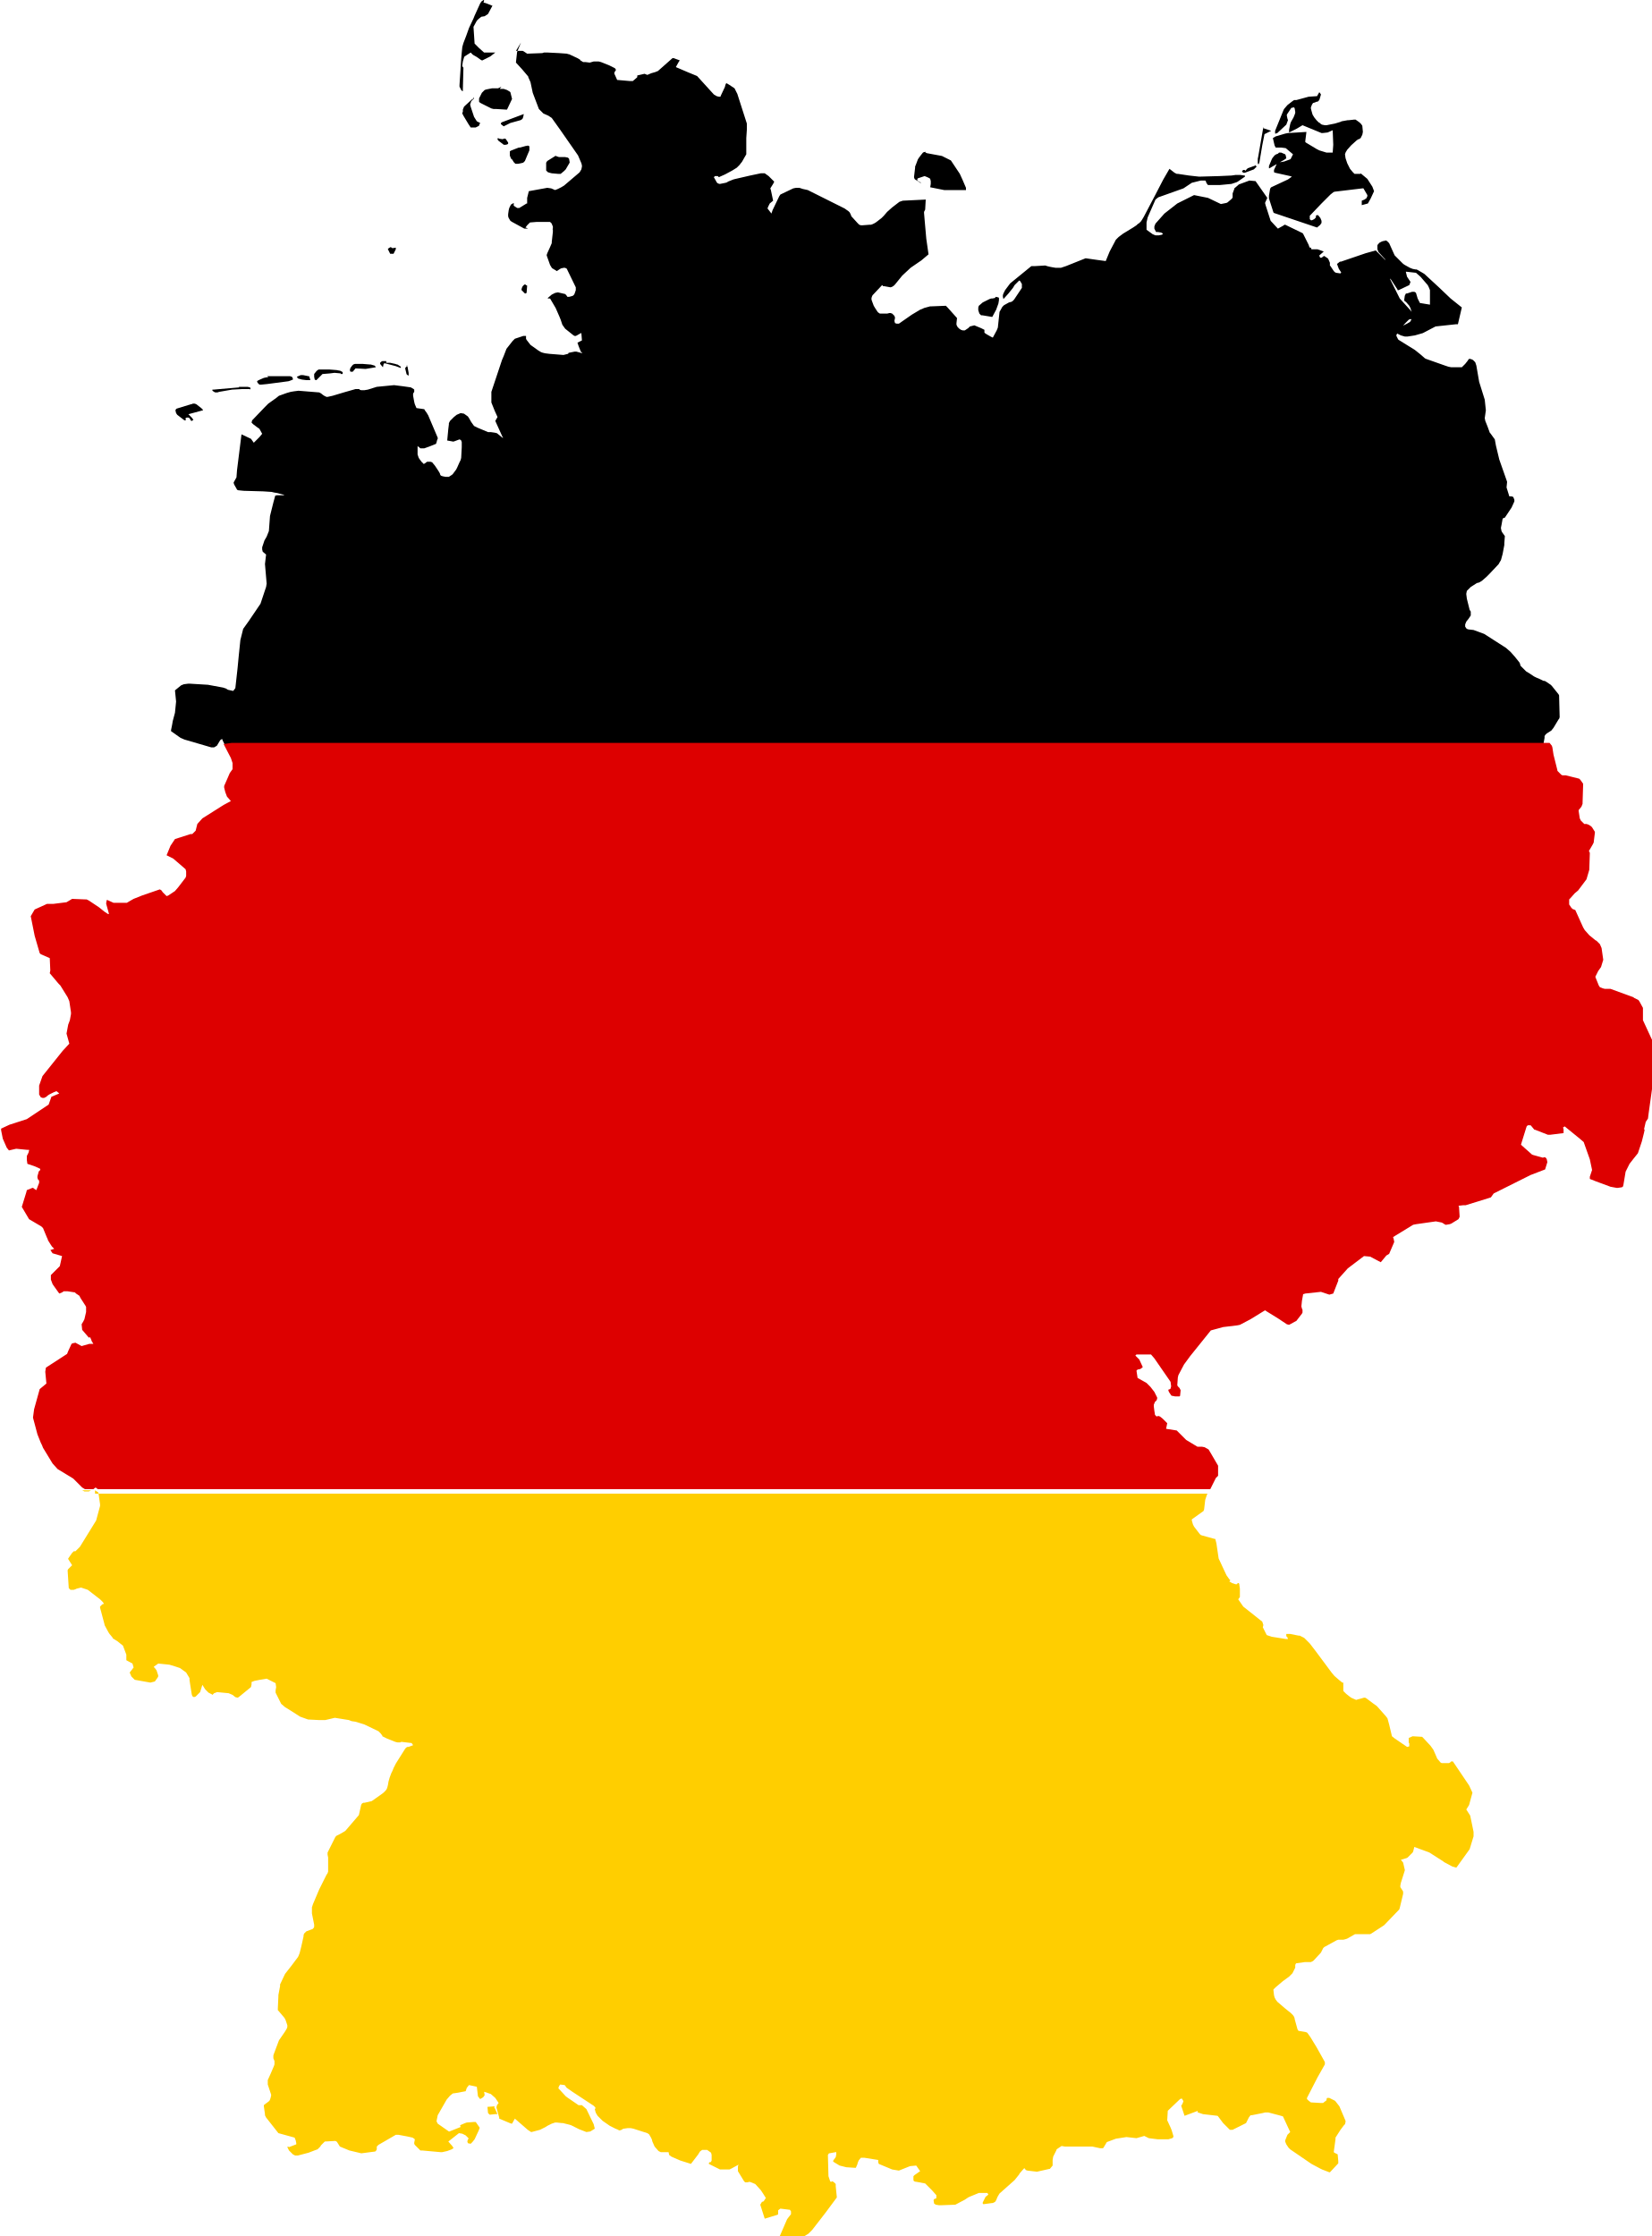
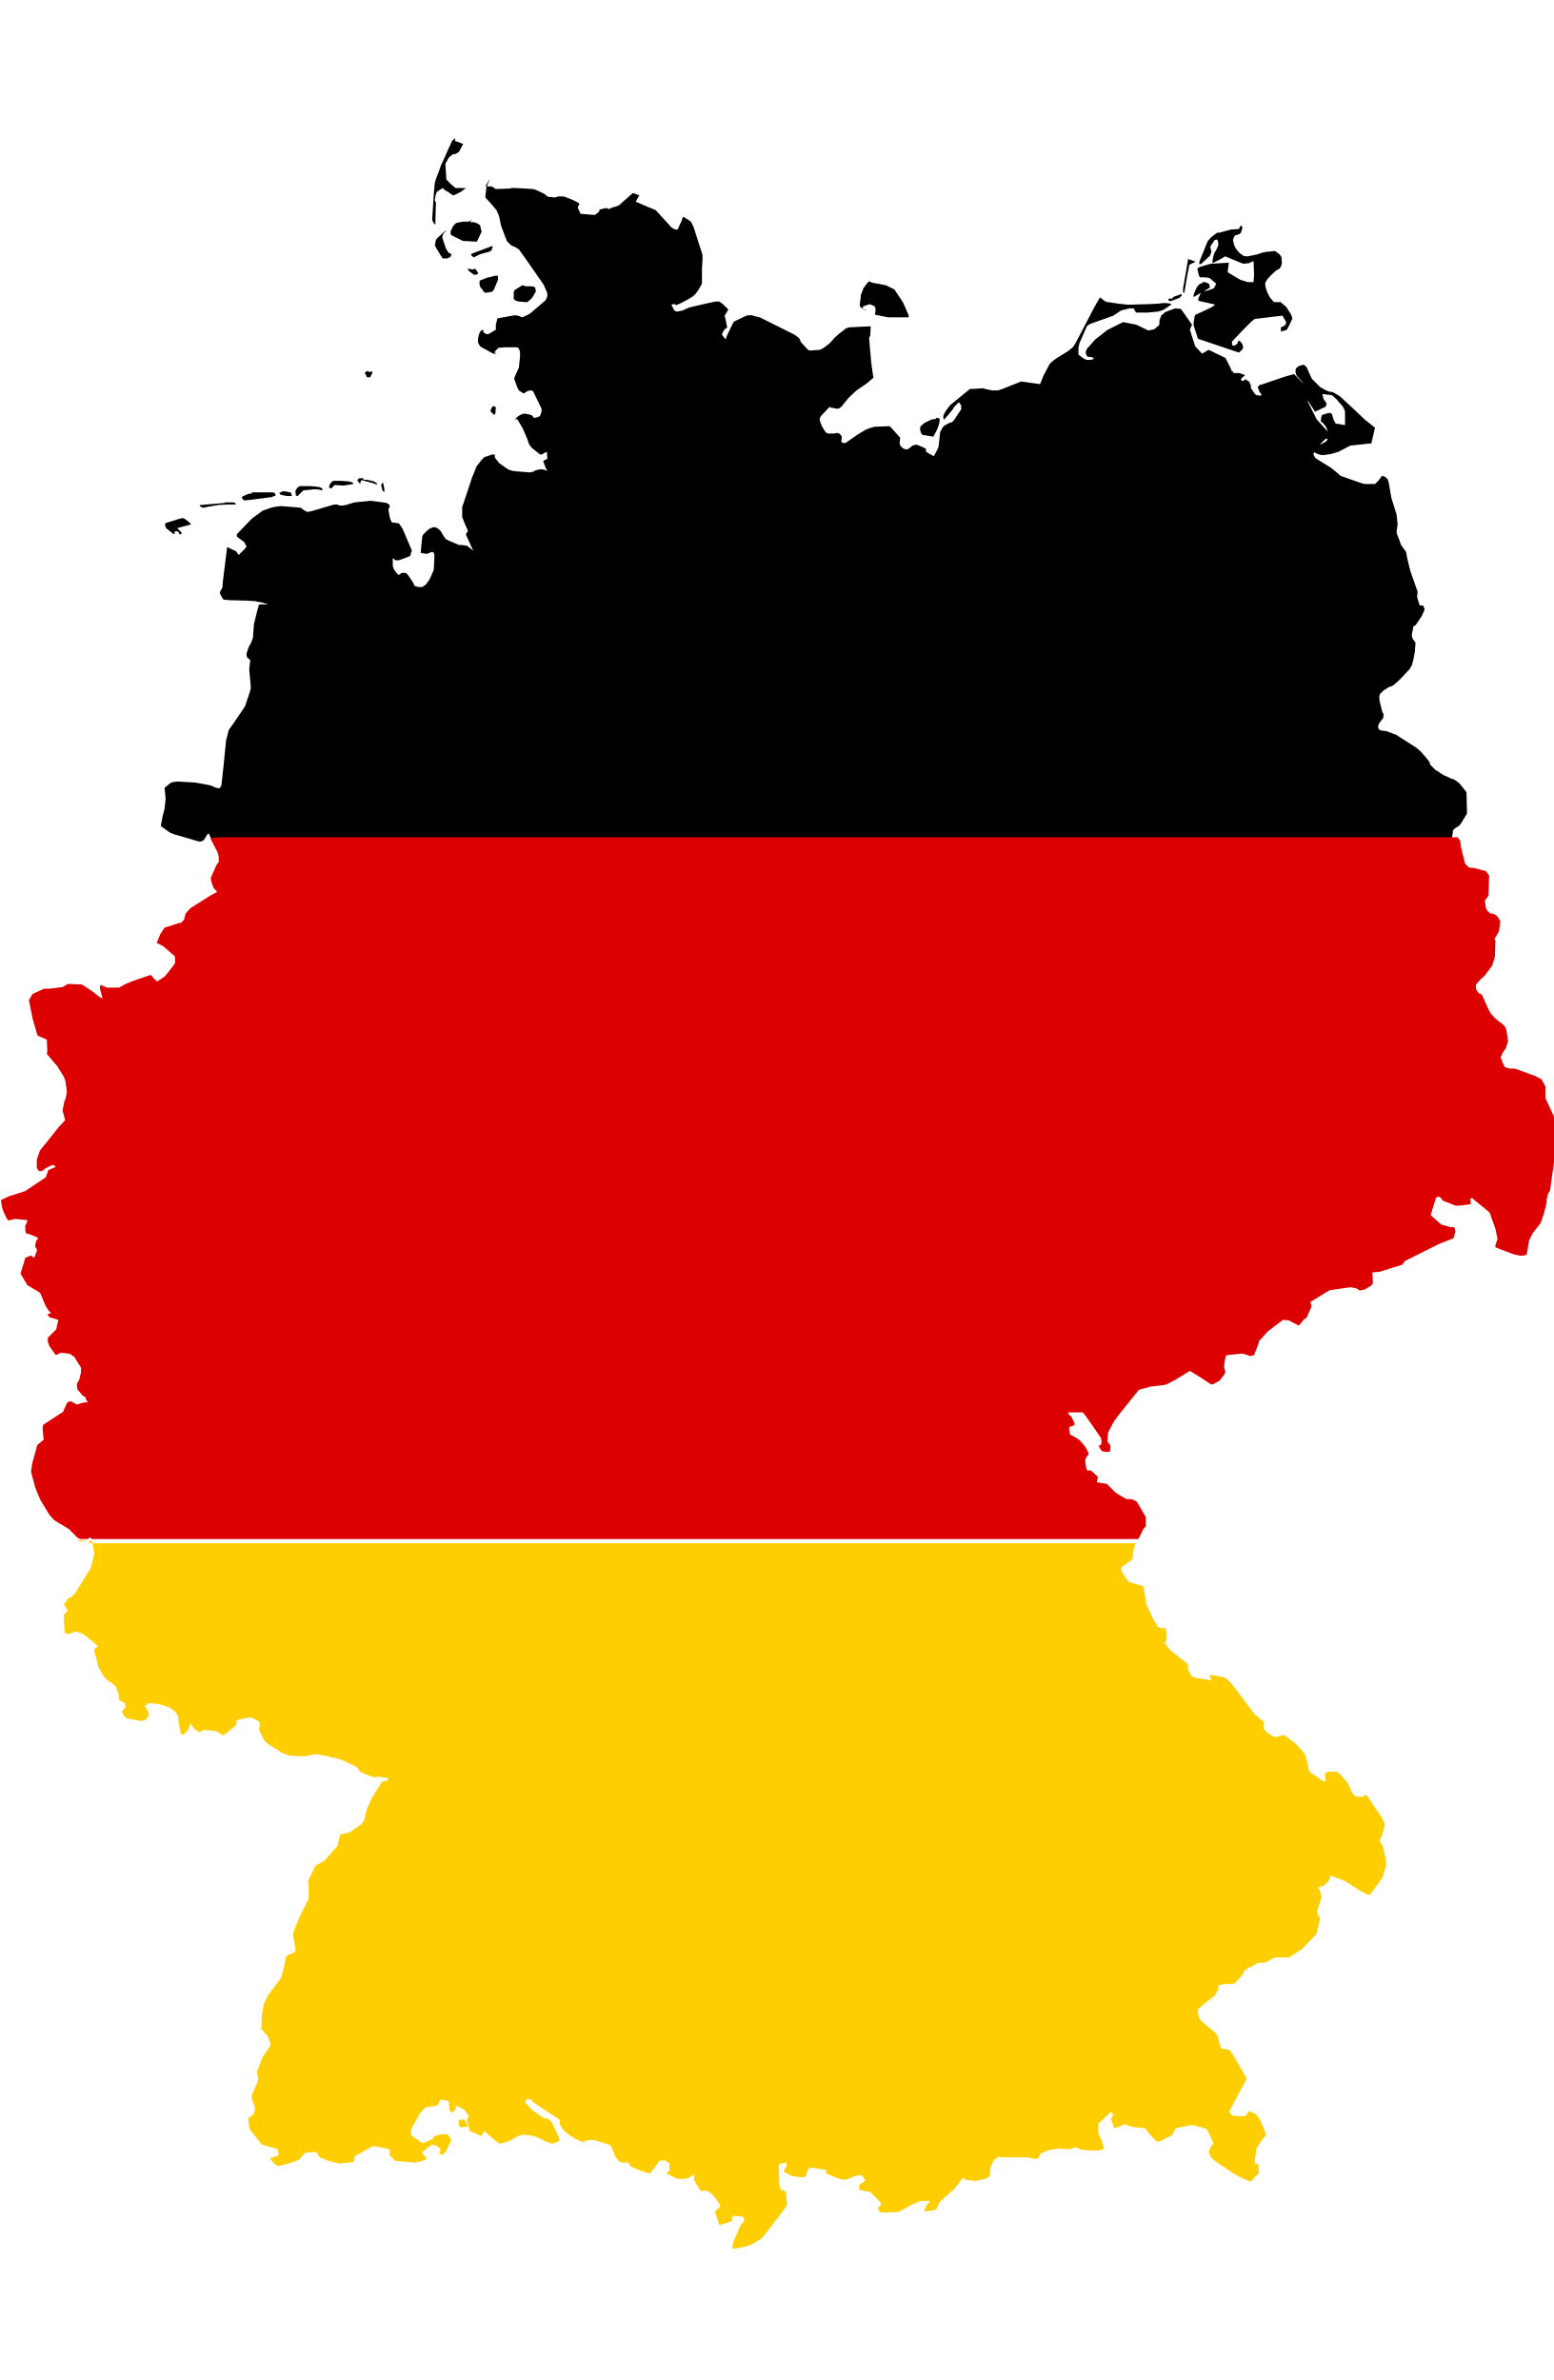
- <svg xmlns="http://www.w3.org/2000/svg" id="svg2" height="800" width="591" version="1.1" viewBox="0 0 2.955 4">
+ <svg xmlns="http://www.w3.org/2000/svg" id="svg2" height="601.806" width="392.806" version="1.1" viewBox="0 0 2.955 4">
  <path id="black_stripe" d="m0.866 0-0.001 0l-0.003 0.002-0.001 0.001-0.002 0.003-0.01 0.022-0.002 0.005-0.008 0.017h-0l-0.005 0.014-0.005 0.013-0.002 0.007-0.001 0.01-0.001 0.012-0.003 0.046v0.003l0.003 0.006 0.002 0.002 0.001-0 0-0.001 0-0.002 0.001-0.039-0.001-0.001-0.001-0.002v-0.001l0.001-0.007 0.002-0.007 0.001-0.002 0.011-0.007 0.003 0.003 0.001 0.001 0.007 0.004 0.007 0.005 0.002 0.001h0.001l0.014-0.007 0.009-0.007-0-0-0.002-0-0.003-0-0.011 0-0.003-0-0.001-0-0.009-0.008-0-0-0.008-0.008-0.002-0.03 0.006-0.011 0.003-0.003 0.005-0.004 0-0 0.006-0.001 0.006-0.004 0.008-0.015-0-0-0.001-0-0.01-0.004-0.003-0.001-0.002-0zm0.066 0.076v0l-0.007 0.017-0.002 0.018 0 0.001 0.011 0.012 0.011 0.013 0 0.001 0.004 0.009 0.004 0.019 0.011 0.029 0.002 0.002 0.006 0.006 0.009 0.004 0.006 0.004 0.015 0.021 0.032 0.046 0.006 0.014 0.001 0.004 0 0.002-0.001 0.005-0.003 0.005-0.001 0.001-0.027 0.023-0.005 0.003-0.006 0.003-0.005 0.002-0.007-0.003-0.007-0.001-0.033 0.006-0.003 0.012 0 0.003v0.001 0.005l-0 0.001-0.001 0-0.013 0.008-0.001 0-0.003 0-0.006-0.004-0-0.005-0.005 0.003-0 0-0.001 0.002-0.002 0.004-0.001 0.004-0.001 0.007-0 0.004 0.001 0.003 0.003 0.005 0.003 0.002 0.022 0.012 0.002 0 0.002-0 0.001-0 0.001-0.001 0-0-0-0-0 0h-0.001l-0.003-0.001-0-0 0.003-0.004 0.005-0.005 0.012-0.001 0.004-0h0.019l0.001 0 0.001 0.001 0.002 0.002 0.001 0.003 0.001 0.002 0 0.003v0.001l-0.001 0.001 0.001 0v0.001l-0 0.004-0.002 0.018-0 0.002-0.003 0.007-0.005 0.011-0.001 0.003-0 0.001 0.001 0.003 0.005 0.014 0.003 0.005 0.001 0.001 0.005 0.003 0.003 0.002 0.006-0.004 0.002-0.001 0.005-0.001 0.001 0 0.003 0.001 0.001 0.001 0.016 0.033 0 0.002 0 0.002v0.001l-0.001 0.003-0.001 0.003-0.001 0.002-0.001 0.001-0.001 0.001-0.003 0.001-0.004 0.001-0.003-0-0.002-0.003-0.002-0.002-0.013-0.003-0.005 0.001-0.006 0.003-0.007 0.006 0 0.001 0.002 0 0.002-0 0.01 0.017 0.007 0.016 0.002 0.005 0.003 0.009 0.005 0.007 0.01 0.008 0.005 0.004 0.002 0.001 0.002 0 0.002-0.001 0.007-0.004 0.001-0 0.001 0.013-0.004 0.002-0.004 0.002 0.002 0.006 0.004 0.01 0.003 0.003-0.011-0.003-0.003-0-0.01 0.002-0.001 0v0.001l-0 0-0.001 0.001-0.008 0.002-0.025-0.002-0.008-0.001-0.004-0.001-0.003-0.001-0.005-0.003-0.014-0.01-0.007-0.009-0.001-0.002-0-0.002 0-0.003-0.005 0-0.006 0.002-0.009 0.003-0.004 0.004-0.011 0.014-0.005 0.013-0.003 0.007-0.019 0.057-0 0.003v0.006l0 0.01 0.006 0.015 0.005 0.011-0.004 0.007 0.014 0.031-0.011-0.009-0.004-0.001-0.007-0.001-0.002 0-0.002 0-0.001-0-0.019-0.008-0.006-0.003-0.005-0.007-0.004-0.007-0.002-0.003-0.007-0.005-0.006-0.001-0.007 0.003-0.005 0.004-0.005 0.005-0.002 0.002-0.002 0.004-0 0.002-0.001 0.008-0.002 0.021 0.011 0.002 0.003-0.001 0.008-0.003 0.002 0.001 0.001 0.001 0.001 0.003 0 0.001 0 0.008-0.001 0.019-0.001 0.004-0.002 0.004-0.004 0.009-0.002 0.004-0.003 0.004-0.003 0.004-0.001 0.001-0.003 0.002-0.003 0.002-0.002 0-0.004-0-0.005-0.001-0.003-0.001-0.001-0.001-0.001-0.002v-0.001l-0-0-0.003-0.005-0.006-0.009-0.005-0.006-0.003-0.001-0.005 0-0.001 0-0.004 0.003-0.002 0.001-0.004-0.004-0.003-0.004-0.002-0.003-0.001-0.003-0.001-0.003-0-0.005-0-0.01 0.005 0.004 0.005 0 0.002-0 0.011-0.004 0.005-0.002 0.005-0.002 0.001-0.003 0.001-0.004 0.001-0.002 0-0.002v-0l-0.017-0.04-0.003-0.005-0.003-0.004-0.001-0.002-0.014-0.002-0.003-0.007-0.001-0.004-0.002-0.011 0-0.004 0.002-0.003 0-0.001 0-0.003-0.001-0.001-0.005-0.003-0.014-0.002-0.016-0.002-0.031 0.003-0.016 0.005-0.006 0.001-0.006-0-0.003-0.001-0-0.001-0.002-0-0.003 0-0.002 0-0.021 0.006-0.02 0.006-0.009 0.002-0.002-0-0.004-0.002-0.003-0.002-0.001-0.001-0.003-0.002-0.002-0.001-0.037-0.003-0.008 0.001-0.006 0.001-0.007 0.002-0.014 0.005-0.005 0.004-0.014 0.01-0.006 0.006-0.023 0.024-0.001 0.004 0.003 0.003 0.008 0.006 0.003 0.002 0.005 0.009-0.005 0.006-0.01 0.01-0.005-0.007-0.017-0.008-0.008 0.064-0.001 0.013-0.005 0.009-0 0.001 0.001 0.003 0.004 0.007 0.001 0.002 0.002 0.001 0.01 0.001 0.035 0.001 0.015 0.001 0.004 0.001 0.006 0.001 0.011 0.003 0.002 0.001h-0.014l-0.003 0.001-0 0-0 0.001-0.003 0.011-0.006 0.024-0.002 0.027-0.004 0.01-0.004 0.007-0.004 0.012 0 0.004 0.001 0.004 0.006 0.005-0.002 0.017 0.003 0.035-0.001 0.006-0.003 0.009-0.007 0.021-0.021 0.031-0.01 0.014-0.005 0.02-0.003 0.029-0.002 0.021-0.004 0.036-0.003 0.004-0.001 0.001-0 0-0.009-0.002-0.002-0.001-0-0-0.001-0.001-0.006-0.002-0.027-0.005-0.033-0.002-0.002-0-0.008 0.001-0.005 0.002-0.011 0.009 0.002 0.02-0.002 0.02-0.004 0.015-0.001 0.006-0.002 0.01-0 0.002 0.017 0.012 0.007 0.003 0.048 0.014h0.005l0.005-0.003 0.003-0.005 0.003-0.005 0.003-0.002 0.001 0.001 0 0.001 0.007 0.014h2.358l-0.002-0.003 0-0.004 0.002-0.011 0-0.003 0.001-0.002 0.002-0.002 0.001-0.001 0.008-0.005 0.004-0.005 0.009-0.015 0.001-0.001 0.001-0.003-0.001-0.039-0.001-0.002-0.012-0.015-0.002-0.002-0.009-0.006-0.002-0.001-0.002-0-0.002-0.001-0.004-0.002-0.007-0.003-0.004-0.002-0.009-0.006-0.005-0.003-0.01-0.01-0.001-0.004-0.001-0.002-0-0-0.008-0.01-0.008-0.009-0.008-0.007-0.039-0.025-0.019-0.007-0.009-0.001-0.003-0.001-0.001-0.001-0.002-0.003-0-0.001-0-0.003 0.002-0.005 0.004-0.005 0.004-0.006 0-0.007-0.002-0.003-0.005-0.02-0.001-0.008-0-0.001 0.001-0.005 0.007-0.007 0.011-0.007 0.004-0.001 0.005-0.003 0.008-0.007 0.006-0.006 0.016-0.017 0.001-0.002 0.003-0.005 0.003-0.011 0.003-0.016 0-0.003 0.001-0.013-0.005-0.007-0.001-0.002-0.001-0.005v-0.001l0.001-0.005 0.002-0.011 0.001-0.001 0.003-0.001 0.012-0.018 0.005-0.011-0-0.003-0.002-0.005-0.003-0.001h-0.004l-0.005-0.016 0.001-0.01-0.001-0.003-0.013-0.037-0.006-0.025-0.002-0.011-0.008-0.011-0.001-0.001-0.004-0.011-0.004-0.01-0.001-0.005v-0l0.002-0.014-0.002-0.019-0.01-0.032-0.005-0.029-0.002-0.006-0.004-0.004-0.002-0.001-0.003-0.001-0.002 0-0.001 0.001-0.002 0.003-0.004 0.005-0.005 0.005-0.001 0.001-0.002 0-0.017-0-0.005-0.001-0.006-0.002-0.034-0.012-0.002-0.001-0.008-0.007-0.01-0.008-0.029-0.018-0.001-0.001-0.003-0.006-0-0.002 0.007-0.011 0.009-0.01 0.004-0.004 0.002-0.002 0.002-0.001h0.002l0.001 0 0.001-0 0.002-0.002 0.002-0.003 0-0.001-0.001-0.002-0.002-0.003-0.004-0.005-0.019-0.021-0.017-0.034-0-0.021-0-0.002-0.001-0.003-0.003-0.004-0.003-0.003-0.019-0.019-0.018 0.005-0.044 0.015-0.002 0-0.005 0.004v0.001l0.003 0.008 0.002 0.003 0.002 0.003 0 0.001-0 0-0.001 0.001-0.001 0-0.007-0.001-0.002-0.001-0.002-0.002-0.006-0.009-0.001-0.001-0-0.005-0.003-0.007-0.001-0.001-0-0-0.006-0.004h-0.001l-0.001 0.001-0.003 0.002-0.002-0-0.001-0.001-0.001-0.003 0.008-0.007-0-0-0.011-0.004h-0.011l-0.001-0.003h-0.001l-0.001-0-0.001-0.002-0.001-0.003-0.008-0.016-0.002-0.004-0.001-0.001-0.031-0.015h-0.001l-0.003 0.002-0.009 0.005-0.013-0.014-0.009-0.028-0.001-0.004 0.004-0.009-0.021-0.03-0.011-0.001-0.019 0.007-0.001 0.001-0.007 0.006-0 0.001-0.003 0.008v0.005l-0 0.002-0.001 0.002-0.001 0.001-0.007 0.006-0.002 0.001-0.01 0.002-0.023-0.011-0.025-0.005-0.03 0.015-0.023 0.018-0.016 0.018-0.002 0.005 0 0.004 0.003 0.006 0.001 0h0.002l0.006 0.001 0.002 0.001 0.001 0.001v0.001l-0.002 0.001-0.005 0.001-0.006-0-0.005-0.002-0.011-0.008-0-0-0-0.013 0.002-0.009 0.014-0.032 0.005-0.004 0.045-0.016 0.015-0.01 0.016-0.004 0.008-0h0l0.001 0.001 0.001 0.003 0.002 0.003 0.001 0.001 0.001 0 0.005 0 0.015-0 0.021-0.002 0.009-0.003 0.002-0.001 0.013-0.009 0-0-0-0.001-0-0.001-0.001-0-0.007-0.001-0.009 0-0.007 0.001-0.022 0.001-0.036 0.001-0.018-0.002-0.02-0.003-0.002-0-0.004-0.002-0.009-0.007-0.011 0.019-0.014 0.027-0.021 0.04-0.003 0.005-0.002 0.003-0.003 0.003-0.003 0.002-0.002 0.002-0.006 0.004-0.018 0.011-0.008 0.006-0.005 0.005-0.001 0.002-0.01 0.019-0.007 0.017-0.015-0.002-0.021-0.003-0.035 0.014-0.006 0.002-0.003 0.001-0.005 0-0.005-0-0.006-0.001-0.005-0.001-0.004-0.001-0.003-0.001-0.001-0-0.017 0.001-0.003 0-0.003 0-0.001 0-0.038 0.031-0.009 0.012-0.003 0.006-0.001 0.003 0 0.003 0.001 0.004 0 0 0-0 0.009-0.01 0.004-0.005 0.004-0.005 0.003-0.005 0.007-0.007 0.001-0.001h0.001l0.001 0.001 0.003 0.005 0 0.001-0 0.006-0.014 0.021-0.001 0.001-0.002 0.002-0.002 0.001-0.004 0.001-0.009 0.005-0.002 0.002-0.001 0.001-0.005 0.009-0.003 0.028-0.002 0.005-0.007 0.013-0.004-0.002-0.007-0.004-0.003-0.002-0.001-0.001 0-0.005-0.006-0.003-0.012-0.005-0.008 0.002-0.001 0.001-0.002 0.002-0.006 0.004-0.001 0-0.003 0-0.003-0.001-0.003-0.002-0.003-0.003-0.002-0.004-0-0.003 0.001-0.009-0.017-0.019-0.002-0.002-0.001-0.001-0.025 0.001-0.003 0-0.011 0.003-0.002 0.001-0.005 0.002-0.015 0.009-0.023 0.016-0.002-0-0.002-0-0.003-0.001-0.001-0.004 0.001-0.005v-0.001l-0.001-0.003-0.002-0.002-0.002-0.002-0.003-0.001-0.002-0-0.004 0.001-0.001 0h-0.01l-0.002-0-0.003-0.002-0.001-0.001-0.002-0.003-0.002-0.003-0.003-0.005-0.003-0.008-0.001-0.003v-0.001l0-0.002 0.001-0.003 0.001-0.002 0.001-0.001 0.016-0.017 0.002 0.002 0.002 0 0.011 0.002 0.003-0.001 0.003-0.002 0.002-0.002 0.013-0.016 0.015-0.014 0.016-0.011 0.003-0.002 0.013-0.011 0-0 0-0-0.004-0.028-0.003-0.034-0.001-0.012 0-0.002 0.002-0.004 0.001-0.018-0.041 0.002-0.006 0.002-0.013 0.01-0.009 0.008-0.006 0.007-0.004 0.004-0.009 0.007-0.003 0.002-0.004 0.002-0.003 0.001-0.002 0-0.013 0.001-0.003 0-0.003-0.001-0.001-0.001-0.002-0.002-0.01-0.011-0.001-0.001 0-0-0.001-0.003-0.002-0.004-0.002-0.002-0.007-0.005-0.004-0.002-0.062-0.031-0.009-0.002-0.006-0.002-0.003-0-0.003 0-0.005 0.001-0.023 0.011-0.002 0.003-0.012 0.025-0.002 0.006-0.007-0.009 0.001-0.003 0.003-0.006 0.006-0.005-0.004-0.019-0.001-0.003 0.005-0.008 0.002-0.004-0.007-0.007-0.003-0.003-0.007-0.005-0.002-0h-0.003l-0.002 0-0.019 0.004-0.026 0.006-0.004 0.001v0l-0.01 0.004-0.001 0.001-0.003 0.001-0.01 0.002-0.001-0-0.003-0.001-0.002-0.002-0.001-0.002-0.004-0.007 0.001-0.001 0.001-0.001 0.002-0h0.003l0.001 0.001 0.001 0.001 0.002-0.001 0.009-0.004 0.013-0.007 0.008-0.005 0.005-0.005 0.003-0.004 0.001-0.001 0.008-0.014 0-0.002 0-0.027 0.001-0.015 0-0.011-0.017-0.053-0.005-0.01-0.009-0.006-0.005-0.003-0.001 0-0.001 0.002-0.001 0.003 0 0.001-0.008 0.017-0 0.001h-0l-0.003-0-0.004-0.001-0.005-0.003-0.03-0.033-0.017-0.007-0.021-0.009 0.005-0.009 0.002-0.003-0.011-0.004-0.002 0-0.026 0.023-0.005 0.002-0.007 0.002-0.007 0.003-0.005-0.002-0.013 0.003-0 0.003-0.001 0.001-0.007 0.006-0.005 0-0.023-0.002-0.004-0.009-0.001-0.002-0-0.002 0.001-0.002 0.002-0.003-0.002-0.003-0.01-0.005-0.015-0.006-0.004-0.001-0.002-0-0.007-0-0.007 0.002-0.008-0.001-0.004-0-0.003-0.002-0.002-0.001 0-0.001-0.005-0.003-0.015-0.007-0.001-0-0.003-0.001-0.014-0.001-0.02-0.001-0.003-0-0.004 0-0.003 0.001-0.027 0.001-0.006-0.004-0.002-0.001-0.003-0-0.009-0zm-0.035 0.079-0.004 0.002-0.002 0.001-0.008-0h-0.003l-0.01 0.002-0.003 0.001-0.002 0.002-0.003 0.003-0.002 0.004-0.003 0.006-0 0.004 0 0.002 0.001 0.001 0.001 0.001 0.02 0.01 0.004 0.001 0.005 0 0.016 0.001 0.002-0 0.001-0 0.009-0.019-0.003-0.012-0.001-0.001-0.005-0.003-0.006-0.002-0.002-0-0.002-0-0.003-0zm1.459 0.017-0.015 0.001-0.022 0.006h-0.004-0l-0.003 0.002-0.009 0.007-0.006 0.007-0.001 0.002-0.015 0.037-0 0.001-0 0.004h0.001l0.003-0.001 0.001-0.001 0.015-0.014 0.003-0.008-0.001-0.003-0.001-0.005-0-0.001 0-0.001 0.008-0.012 0.005-0.001 0 0 0.001 0.002 0.001 0.006-0 0.002-0.001 0.003-0.002 0.005-0.004 0.007-0.001 0.002-0.001 0.003-0.002 0.01 0 0.005 0.014-0.007 0.01-0.006 0.034 0.014 0.001 0h0.001l0.009-0.001 0.009-0.004 0.001 0.026-0.001 0.014-0.001 0-0.002 0-0.008 0-0.013-0.004-0.004-0.002-0.02-0.012-0.001-0.001 0-0.002 0.002-0.016-0.016 0.001-0.017 0.001-0.005 0.001-0.017 0.005-0.005 0.003 0.003 0.013 0.002 0.004 0.01-0 0.008 0.001 0.013 0.011-0.004 0.008-0.001 0.001-0.011 0.004-0.006 0.001-0.006 0.001-0.006 0.013v0.003l0 0.001 0.002 0.001 0.027 0.006 0.003 0.001-0.007 0.005-0.03 0.014-0.001 0.001-0.001 0.002-0.002 0.012 0 0.005 0.008 0.025 0.001 0.001 0.077 0.026 0.006-0.005 0.001-0.002 0.001-0.001 0-0.001-0-0.003-0.002-0.005-0.004-0.005-0-0h-0.003l-0.001 0.001-0 0.001 0 0.001-0 0.001-0.003 0.003-0.004 0.002-0.002 0-0.002-0.002-0-0.006 0.021-0.022 0.016-0.016 0.005-0.004 0.002-0.001 0.05-0.006 0.002 0 0.007 0.012 0 0v0.002l-0.001 0.002-0 0.001-0.004 0.003-0 0-0.005 0.002v0.008l0.011-0.003 0.005-0.009 0.006-0.013-0.003-0.008-0.009-0.014-0.006-0.005-0.006-0.005-0 0.001-0.001 0-0.003 0-0.006 0-0.001-0-0.001-0.001-0.002-0.002-0.005-0.006-0.005-0.01-0.001-0.003-0.002-0.006-0.001-0.007 0.001-0.003 0.001-0.002 0.001-0.001 0-0.001 0.008-0.009 0.01-0.009 0.003-0.002 0.001-0 0.003-0.002 0.003-0.006 0.001-0.005-0.001-0.011-0.002-0.003-0.003-0.003-0.007-0.005-0.001-0h-0.002l-0.009 0.001-0.002 0-0.011 0.002-0.002 0.001-0.01 0.003-0.015 0.003-0.003-0-0.005-0.001-0.002-0.001-0.002-0.002-0.002-0.001-0.004-0.004-0.004-0.005-0.003-0.005-0.002-0.007-0.001-0.004 0-0.002 0.002-0.005 0.002-0.003 0.001-0 0.003-0.001 0.002-0.001 0.002-0 0.001-0.001 0.002-0.002 0.001-0.003 0.002-0.007v-0l-0.002-0.003-0.001-0.001zm-1.51 0.005-0.002 0.001-0.012 0.011-0.002 0.002-0.002 0.005-0 0.004-0.001 0.002v0 0.001l0.002 0.004 0.006 0.01 0.003 0.005 0.004 0.006 0.001 0 0.002 0 0.006-0h0l0.006-0.003 0-0.001 0.002-0.004-0-0-0-0-0.006-0.003-0.005-0.008-0.006-0.018-0.001-0.004 0.001-0.003 0.001-0.003 0.005-0.005-0-0.001-0.001-0zm0.091 0.027-0.032 0.012-0.008 0.003l-0.001 0.002 0 0.001 0.005 0.004 0.012-0.006 0.018-0.005 0.002-0.001 0.002-0.002 0.001-0.003 0.001-0.005-0.001-0zm1.323 0.023-0.009 0.052-0.001 0.005-0 0.003 0 0.002 0 0.003h0l0.001 0.002h0l0.001-0.001 0.001-0.003 0.005-0.03 0.004-0.02 0.012-0.006-0.015-0.005zm-1.368 0.02-0.001 0-0.001 0.001 0 0.001 0.001 0.002 0.001 0.001 0.008 0.006 0.001 0.001h0.004l0.003-0.001 0.001-0.001v-0.002l-0.004-0.006-0.001-0.001-0-0-0.002-0-0.003 0.001-0.007-0.001zm0.052 0.014-0.003 0-0.011 0.003-0.002 0-0.013 0.005-0.002 0.001-0.001 0.001-0 0.001 0 0.006 0.001 0.003 0.001 0.002 0.001 0.002 0.001 0 0.003 0.005 0.003 0.003 0.002 0l0.003-0 0.005-0.001 0.004-0.001 0.001-0.001 0.002-0.002 0.005-0.012 0.003-0.007 0-0.007-0.001-0.001-0.003-0.001zm0.71 0.011-0.001 0-0.002 0.001-0.004 0.005-0.003 0.004-0.002 0.003-0.003 0.008-0.002 0.005-0 0.002-0.002 0.017 0.001 0.003 0.001 0.001 0.008 0.005 0.001 0.001 0.002 0 0-0-0-0v0h-0l-0.002-0.001-0.005-0.003v-0.003l0.001-0.001 0.012-0.004 0.005 0.002 0.002 0.001 0.002 0.001 0.001 0.001 0.001 0.004-0 0.005-0.001 0.006 0.025 0.005 0.039 0h0l0-0.001-0-0.003-0.006-0.014-0.005-0.011-0.016-0.024-0.016-0.008-0.027-0.005v0l-0.002-0.001-0.001-0.001-0-0.001zm0.632 0.003-0.003 0.001-0.003 0.002-0.004 0.005-0.001 0.002-0.005 0.012-0 0.003 0 0.001 0.001 0 0.005-0.003 0.021-0.012 0.003-0.002 0.001-0.001-0.001-0.005-0.001-0.002-0.007-0.003-0.001-0-0.003-0zm-1.291 0.003-0.016 0.01-0.002 0.003v0.001 0.013l0.003 0.003 0.003 0.001 0.004 0.001 0.011 0.001 0.005-0 0.006-0.005 0.003-0.003 0-0 0.007-0.012 0-0.001-0.001-0.006-0.002-0.002-0.005-0.001-0.011-0-0.006-0.002zm1.252 0.018-0.001 0-0.014 0.005-0.002 0.002-0.003 0.003-0-0.002-0.001-0h-0.001l-0.001 0-0.001 0.001-0.001 0.001v0.001l0.001 0.001 0.001 0.001 0.003-0 0.016-0.006 0.003-0.003 0.002-0.002-0.003-0.003zm0.23 0.135-0.002 0-0.003 0.001-0.004 0.002-0.002 0.002-0.001 0.001-0.001 0.002 0 0.007 0.002 0.005 0.001 0.001 0.01 0.011 0.001 0.001 0.003 0.025 0.019 0.029 0 0.001 0.001 0 0.001 0 0.019-0.009 0-0 0.002-0.005-0-0.001-0.006-0.009-0.002-0.008v-0l0-0.001 0.018 0.002 0.008 0.007 0.013 0.015 0.001 0.002 0.001 0.002 0.002 0.005-0 0.026-0.018-0.003-0.004-0.008-0.003-0.01-0.001-0.001-0.002-0.001-0.004-0-0.009 0.003-0.001 0-0.001 0-0.002 0.004-0.001 0.007 0 0.001 0.001 0.002 0.002 0.001 0.006 0.007 0.002 0.004 0.004 0.012 0 0.002-0.002 0.006-0.002 0.004-0.001 0.001-0.005 0.003-0.006 0.003-0.006 0.003-0.002 0-0.002-0-0.001-0-0.004 0.008 0.004 0.004 0.006 0.003 0.007 0.002 0.005-0 0.013-0.002 0.014-0.004 0.002-0.001 0.021-0.011 0.037-0.004 0.002 0 0.001 0 0.007-0.03-0.02-0.016-0.021-0.02-0.026-0.024-0.005-0.003-0.007-0.004-0.002-0.001-0.002-0-0.005-0.001-0.005-0.002-0.009-0.005-0.003-0.002-0.005-0.005-0.006-0.006-0.004-0.004-0.001-0.002-0.009-0.02-0.003-0.003-0.001-0.001-0.003-0.001zm-1.778 0.011-0.002 0.001-0.003 0.002-0 0.001 0.004 0.008 0.002 0 0.004 0 0.004-0.008-0-0.003-0.006 0.001v-0l-0.003-0.002zm0.241 0.067-0.001 0-0.001 0-0.001 0.001-0.001 0.001-0.001 0.001-0.001 0.002-0.001 0.003v0.002l0.003 0.003 0.002 0.002 0.001 0.001 0.001-0 0.002-0.001 0.001-0.013v-0l-0.002-0.001zm0.84 0.024-0.005 0.001-0.002 0-0.003 0.001-0.012 0.006-0.007 0.006-0.001 0.003 0 0.005 0.001 0.003 0.001 0.003 0.001 0.001 0.002 0.002 0.002 0 0.018 0.003 0.007-0.013 0.004-0.011 0.001-0.006-0-0.003-0-0.001-0.001-0.001-0.005-0.001zm-1.089 0.113-0.007 0-0.002 0.001-0.002 0.002v0.001l0 0.001 0.005 0.006 0.001-0.005 0.001-0.002 0.001-0h0.001l0.019 0.005 0.008 0.003 0.001-0-0-0.002-0.006-0.004-0.001-0-0.003-0.001-0.009-0.002-0.003-0-0.004-0zm-0.051 0.005-0.005 0-0.003 0.001-0.001 0.001-0.001 0.001-0.003 0.004-0.001 0.003-0 0.002 0.001 0.002 0.001 0 0.003 0 0.005-0.006 0.018 0.001 0.018-0.003 0-0-0-0.001-0.002-0.002-0.007-0.002-0.002-0-0.012-0.001-0.008-0zm0.089 0.003-0.004 0.004v0.002l0.002 0.008 0 0.001 0.001 0.001 0.001 0.001 0.002 0.001h0l0-0 0-0.005-0.002-0.011-0.002-0.002zm-0.14 0.007-0.017 0-0.002 0-0.003 0.002-0.001 0.001-0.004 0.005-0 0.001-0 0.004 0.001 0.005 0.002 0.001 0.001 0 0.011-0.011 0.001-0 0.012-0.001 0.008-0.001h0.001l0.011 0.001h0v0l-0.001 0.001 0 0 0.004-0h0l0-0-0-0.003-0.001-0.001-0.002-0.001-0.002-0.001-0.001-0-0.005-0.001-0.013-0.001zm-0.05 0.01l-0.001 0-0.007 0.003-0 0v0l0.002 0.003 0.007 0.002 0.008 0.001 0.007 0v-0l-0-0.001-0.002-0.006-0.001-0-0.01-0.002h-0.002zm-0.059 0.004-0.003 0-0.005 0.001-0.007 0.003-0.002 0.001-0.002 0.001-0.001 0.001 0 0.001 0.001 0.002 0.003 0.003 0.004-0 0.01-0.001 0.038-0.005 0.003-0.001 0.005-0.002 0-0.001-0.001-0.003-0.001-0.001-0.003-0.001-0.005-0-0.036-0zm-0.052 0.018-0.035 0.003-0.011 0.001-0.002 0-0 0.001 0 0.001 0.003 0.002 0.002 0.001h0.001l0.003 0 0-0 0.003-0.001 0.023-0.004 0.018-0.001 0.004-0 0.003 0 0.007 0 0 0 0 0.001 0.001-0.001 0-0.001-0-0.001-0.001-0.001-0.004-0.001h-0.016zm-0.085 0.03-0.001 0-0.026 0.008-0.001 0.001-0 0-0.001 0.001-0 0.002 0.001 0.004 0.002 0.003 0.013 0.01 0.003 0 0.001-0v-0l-0.001-0-0.001-0.001v-0.002l0-0.001 0.002-0.001 0.003-0 0.002 0.001 0.003 0.005 0.001-0 0.003-0.002 0-0-0.003-0.004-0.006-0.006 0.026-0.007-0-0.001-0.003-0.003-0.009-0.007-0.003-0.001-0.003-0z" />
  <path id="red_stripe" fill="#d00" d="m0.373 1.331 0.003 0.001 0.002-0.001 0-0h-0.005zm0.027 0 0.013 0.025 0.003 0.009-0 0.011-0.005 0.007-0.003 0.007-0.007 0.016-0 0.003 0.001 0.004 0.001 0.004 0.003 0.008 0.007 0.008-0.013 0.007-0.038 0.024-0.009 0.01-0.001 0.004-0.002 0.008-0.002 0.002-0.004 0.004-0.003 0-0.028 0.009-0.008 0.012-0.007 0.017 0.012 0.006 0.022 0.019 0.001 0.004 0 0.007-0 0.001-0.001 0.003-0.013 0.017-0.006 0.007-0.006 0.004-0.006 0.004-0.003 0.001h-0l-0.007-0.007-0.002-0.003-0.003-0.002-0.003 0.001-0.029 0.01-0.015 0.006-0.007 0.004-0.005 0.003-0.024-0-0.011-0.005-0.001-0-0.001 0.005 0 0.002 0.005 0.018-0.002-0-0.006-0.004-0.01-0.008-0.015-0.01-0.003-0.002-0.004-0.002-0.001-0-0.025-0.001-0.01 0.006-0.024 0.003-0.011-0-0.022 0.01-0.007 0.012 0.007 0.035 0.009 0.031 0 0 0.002 0.002 0.016 0.007 0.001 0.022-0.001 0.005 0.016 0.019 0.003 0.003 0.013 0.021 0.003 0.007 0.003 0.02v0.003l-0.002 0.011-0.003 0.008-0.003 0.016 0.005 0.018-0.012 0.013-0.036 0.045-0.006 0.017 0 0.016 0.003 0.005 0.003 0.001h0.001 0.002l0.002-0.001 0.002-0.001 0.001-0.001 0.001-0.001 0.003-0.002 0.008-0.004 0.005-0.002 0.005 0.004-0.002 0.001-0.012 0.005-0.005 0.014-0.039 0.026-0.031 0.01-0.015 0.007-0 0 0 0.003 0.003 0.015 0.007 0.016 0.004 0.005 0.013-0.003 0.02 0.002 0.003 0 0 0.001-0.001 0.004-0.003 0.006-0 0.007 0.001 0.007 0.012 0.004 0.007 0.003 0.004 0.002-0 0.002-0.001 0.001-0.002 0.002-0 0.001-0.002 0.007 0 0.003 0.001 0.003 0.002 0.002 0 0.004-0.005 0.013-0.005-0.003-0-0.001-0.002-0-0.005 0.002-0.005 0.002-0.001 0.004-0.008 0.026 0.013 0.022 0.022 0.013 0.001 0.001 0.002 0.002 0.007 0.017 0.001 0.002 0.001 0.003 0.005 0.008 0.002 0.003 0.004 0.004-0.006 0.002-0.001 0 0.004 0.006 0.017 0.005-0.004 0.018-0.016 0.016-0 0.001 0 0.007 0.003 0.008 0.002 0.003 0.01 0.014 0 0h0l0.005-0.002 0.003-0.002 0.001-0 0.006-0 0.013 0.002 0.001 0.001 0.001 0.001 0.006 0.004 0.002 0.004 0.009 0.014 0.001 0.002 0 0.006-0 0.003-0.003 0.013-0.002 0.004-0.003 0.005 0.001 0.01 0.012 0.014 0.002-0.001 0.002 0.004 0.001 0.003 0.003 0.005-0.007-0-0.014 0.004-0.011-0.006-0.005 0.001-0.002 0.001-0.006 0.013-0.002 0.005-0.037 0.024-0.001 0.001v0l-0.001 0.007 0.002 0.021-0.012 0.01-0.01 0.036-0.002 0.015 0.008 0.03 0.006 0.015 0.002 0.004 0.002 0.005 0.017 0.028 0.009 0.01 0.028 0.017 0.015 0.015 0.001 0.001 0.005 0.003h0.015l0.004-0.003 0.004 0.003h1.99l0.01-0.02 0.003-0.003 0.001-0.001 0-0.018-0.014-0.024-0.003-0.005-0.007-0.004-0.005-0.001-0.008-0-0.02-0.012-0.017-0.017-0.019-0.003 0.002-0.01-0.008-0.008-0.005-0.004-0.003-0.001-0.003 0.001-0-0-0.003-0.003-0-0.001-0.001-0.006-0.001-0.008 0-0.003 0.002-0.005 0.003-0.003 0.001-0.003 0-0.002-0.005-0.01-0.007-0.009-0.006-0.006-0.001-0.001-0.016-0.009-0.002-0.013 0.002-0.002 0.005-0.001 0.004-0.003 0-0 0-0.001-0.006-0.013-0.007-0.007 0.002-0.002 0.014-0 0.01-0 0.002 0 0.006 0.007 0.029 0.042 0.001 0.008-0.001 0.004-0.001 0.001-0.003 0.001-0 0.001 0.001 0.003 0.004 0.006 0.001 0.001 0.001 0 0.005 0.001 0.004 0h0.004l0.001-0.001 0.001-0.01-0.002-0.004-0.001-0.001-0.001-0.001-0.001-0.001-0.001-0.002 0.001-0.014 0.001-0.004 0.01-0.019 0.011-0.015 0.037-0.046 0.022-0.006 0.025-0.003 0.005-0.001 0.019-0.01 0.026-0.016 0-0 0.003 0.002 0.021 0.013 0.015 0.01 0.004 0.001 0.011-0.006 0.002-0.001 0.01-0.013 0.001-0.002 0-0.002v-0l0-0.003-0.001-0.002-0.001-0.004 0.001-0.01 0.002-0.011 0-0.001 0.001-0 0.003-0.001 0.028-0.003 0.015 0.005 0.007-0.002 0.009-0.023-0-0.003 0.017-0.019 0.029-0.022 0.011 0.001 0.019 0.01 0.01-0.012 0.005-0.003 0.009-0.021 0-0.001-0.001-0.005-0.001-0.003 0.036-0.022 0.005-0.001 0.035-0.005h0.001l0.01 0.002 0.002 0.001 0.003 0.002 0.002 0.001h0.001l0.006-0.001 0.003-0.001 0.013-0.008 0.002-0.004 0-0.002-0.001-0.016-0.001-0.002 0.009-0.001 0.004-0 0.042-0.013 0.003-0.001 0.005-0.007 0.01-0.005 0.056-0.028 0.026-0.01 0.004-0.013-0.001-0.005-0.001-0.002-0.001-0.001-0.002-0.001-0.003 0.001-0.018-0.005-0.002-0.001-0.001-0.001-0.018-0.016-0-0.001 0.009-0.029 0.001-0.003 0.002-0.002 0.004-0 0.001 0 0.001 0.001 0.005 0.006 0.001 0.001 0.001 0 0.023 0.009h0.001l0.003-0 0.024-0.003 0-0.007-0.001-0.003 0.003-0.002 0.027 0.022 0.007 0.006 0.011 0.031 0.004 0.019-0.004 0.012 0 0.004 0.01 0.004 0.027 0.01 0.011 0.002 0.002-0 0.007-0.001 0.002-0.001 0.001-0.003 0.002-0.012 0.002-0.012 0.007-0.014 0.007-0.009 0.008-0.01 0.001-0.003 0.006-0.018 0.004-0.016 0.001-0.005-0-0-0.001-0.001 0.003-0.013 0.004-0.006 0.001-0.008 0.01-0.072 0.001-0.006 0.006-0.014 0-0.014-0.003-0.01-0.024-0.052 0-0.02v-0.002l-0.006-0.011-0.002-0.003-0-0-0.008-0.004-0.001-0.001-0.041-0.015-0.001-0-0.005 0-0.004-0-0.004-0.001-0.005-0.002-0.002-0.003-0.006-0.015 0-0.001 0.005-0.01 0.005-0.007 0.004-0.013-0.003-0.021-0.003-0.007-0.003-0.003-0.003-0.003-0.002-0.001-0.011-0.009-0.008-0.009-0.003-0.005-0.014-0.031-0.005-0.002-0.001-0.001-0.001-0.001-0.004-0.006-0-0.003-0-0.006v-0l0.002-0.002 0.008-0.009 0.006-0.005 0.015-0.02 0.005-0.017 0.001-0.03-0.001-0.003-0.001-0 0.007-0.012 0.002-0.004 0-0.001 0.002-0.016-0-0.002-0.005-0.008-0.002-0.002-0.003-0.002-0.002-0.001-0.003-0.001-0.004-0-0.001-0.001-0.003-0.003-0.002-0.002-0.002-0.004-0.002-0.013 0-0.002 0.001-0.001 0.004-0.005 0.002-0.005 0-0.002 0.001-0.032-0-0.001-0-0.001-0.005-0.007-0.001-0.001-0.001-0.001-0-0-0.024-0.006-0.002-0-0.004 0-0.002-0.001-0.001-0.001-0.005-0.005-0.001-0.001-0-0.001-0.007-0.028-0.002-0.013-0.001-0.003-0.004-0.005h-2.358z" />
  <path id="gold_stripe" fill="#ffce00" d="m0.147 2.666 0.004 0.002 0.001 0h0.007l0.004-0.002h-0.015zm0.023 0 0.006 0.004 0.003 0.021 0 0.003-0.007 0.026-0.029 0.047-0.006 0.006-0.001 0.001-0.001 0.001h-0.003l-0.001 0.001-0.002 0.002-0.007 0.01-0 0.001v0l0.007 0.011 0 0-0.007 0.007-0.001 0.002-0 0.001 0.002 0.031 0.003 0.003 0.006 0 0.003-0.001 0.002-0.001 0.008-0.002 0.012 0.004 0.022 0.017 0.002 0.002 0.003 0.003 0.002 0.003-0.003 0.001-0.003 0.003-0.001 0.001 0 0.002 0.008 0.03 0 0.001 0.007 0.013 0.002 0.003 0.005 0.006 0.001 0.002 0.008 0.005 0.01 0.008 0.006 0.016 0 0.001-0 0.009 0.011 0.006 0.002 0.007-0.007 0.009 0.003 0.007 0.006 0.006 0.028 0.005 0.008-0.002 0.005-0.007 0.001-0.002 0-0.002-0.003-0.009-0.003-0.004-0.002-0.002 0.001-0.001 0.007-0.005 0.02 0.002 0.007 0.002 0.012 0.004 0.011 0.008 0.006 0.01-0 0.003 0.001 0.007 0.003 0.019 0.001 0.003 0.001 0.001 0.002 0.001 0.003-0.001 0.008-0.008 0.004-0.013 0.005 0.008 0.006 0.006 0.002 0.001 0.004 0.002 0.001 0.001 0.003-0.003 0.003-0.001 0.002-0.001 0.021 0.002 0.007 0.003 0.005 0.004 0.004 0.001 0.002-0.001 0.022-0.018 0.001-0.005-0-0.001 0-0.003 0.005-0.002 0.01-0.002 0.012-0.002 0.016 0.008 0.001 0.007-0.001 0.006v0.004l0.01 0.02 0.007 0.006 0.005 0.003 0.022 0.014 0.014 0.005 0.019 0.001 0.01-0 0.002-0 0.017-0.004 0.025 0.004 0.005 0.002 0.007 0.001 0.016 0.005 0.025 0.012 0.004 0.004 0.003 0.004 0 0.001 0.008 0.004 0.015 0.006 0.004 0.001 0.005-0 0.002-0.001 0.017 0.002 0.001 0 0.001 0.001 0.002 0.003-0.008 0.003-0.002 0-0.002 0.001-0.002 0.002-0.017 0.027-0.004 0.008-0.002 0.005-0.002 0.004-0.003 0.008-0.002 0.007-0.001 0.006-0.001 0.004-0.001 0.003-0.002 0.003-0.004 0.004-0.004 0.003-0.017 0.012-0.013 0.003-0.002 0-0.002 0.001-0.001 0.001-0.001 0.002-0.004 0.018-0.024 0.028-0.003 0.002-0.007 0.004-0.006 0.003-0.001 0.001-0.001 0.001-0.013 0.026-0.001 0.002-0 0.002v0.002l0.001 0.005 0 0.005-0 0.018v0.002l-0.001 0.003-0.002 0.003-0.001 0.002-0.012 0.024-0.011 0.026-0.001 0.003-0.001 0.003-0 0.004v0.003l0 0.004 0.004 0.02v0.002l-0 0.002-0.001 0.002-0.001 0.001-0.001 0.001-0.003 0.001-0.008 0.003-0.002 0.002-0.002 0.002-0.001 0.003-0 0.002-0.004 0.018-0.003 0.012-0.002 0.005-0.001 0.002-0.012 0.016-0.011 0.014-0.001 0.002-0.008 0.017-0 0.001-0 0.002-0.003 0.016-0 0.002-0.001 0.022-0 0.002 0 0.001 0.001 0.001 0.011 0.013 0.002 0.004 0.001 0.003 0.002 0.006v0.003l-0.001 0.003-0.003 0.005-0.002 0.003-0.009 0.013-0.009 0.024-0.001 0.003v0.003l0 0.002 0.002 0.005 0 0.003-0 0.003-0.001 0.003-0.006 0.014-0.005 0.011-0 0.002-0 0.004 0 0.002 0.005 0.015 0.001 0.003v0.002l-0.001 0.004-0.001 0.003-0.001 0.002-0.001 0.001-0.008 0.006-0.001 0.001-0 0.002 0.002 0.014 0 0.002 0.001 0.002 0.001 0.002 0.022 0.028 0.029 0.008 0.002 0.005 0.001 0.005-0 0.002-0.013 0.005-0.002-0.001-0.001 0.001 0.003 0.006 0.006 0.006 0.001 0.001 0.004 0.002 0.004 0 0.001-0 0.019-0.005 0.013-0.005 0.003-0.001 0.005-0.005 0.001-0.002 0.007-0.007 0.018-0.001 0.001 0 0.002 0.001 0.001 0.001 0.005 0.008 0.017 0.007 0.021 0.005h0.001l0.023-0.003 0.001-0 0.002-0.002 0.001-0.002 0-0.004 0-0.001 0.001-0.001 0.002-0.002 0.031-0.018 0.001-0 0.001-0 0.003 0 0.016 0.003 0.009 0.002 0.003 0.002 0.001 0.001 0 0.001-0.001 0.005v0.002l0.001 0.002 0.001 0.001 0.008 0.008 0.001 0.001 0.001 0 0.002 0 0.033 0.003 0.003-0 0.009-0.002 0.008-0.003 0.003-0.002-0-0.001-0.002-0.003-0.007-0.008 0.019-0.015 0.006 0.001 0 0 0.006 0.003 0.004 0.004 0.001 0.001 0 0.001-0 0.001-0.001 0-0.001 0.004 0.001 0.003 0.005 0.001 0.003-0.003 0.004-0.005 0.007-0.015 0.002-0.005v-0.001l-0.007-0.01-0.002-0-0.001-0-0.013 0.001-0.003 0.001-0.007 0.003-0.002 0.001 0.001 0.003-0.02 0.008-0.001-0-0.02-0.014-0.002-0.004v-0.001l0.002-0.01 0.016-0.028 0.006-0.007 0.005-0.004 0.007-0.001 0.016-0.003 0.002-0.006 0.004-0.005 0.014 0.003 0.002 0.017 0.003 0.004 0.001 0.001 0.005-0.003 0.001-0.001 0.002-0.003-0.001-0.006 0.012 0.004 0.008 0.007 0.006 0.009-0.003 0.004-0.001 0.004 0.005 0.018 0 0.002 0.019 0.008 0.003 0.001 0.001-0 0.005-0.009 0.023 0.02 0.006 0.004h0.001l0.015-0.004 0.006-0.003 0.004-0.002 0.003-0.002 0.002-0.001 0.006-0.003 0.006-0.002 0.002-0 0.001 0 0.009 0.001 0.002 0 0.012 0.003 0.003 0.001 0.002 0.001 0.012 0.006 0.013 0.005 0.007-0.001 0.008-0.005-0.002-0.008-0.013-0.027-0.008-0.007-0.002-0-0.003 0-0.001-0-0.016-0.011-0.003-0.002-0.004-0.003-0.012-0.013-0.001-0.001v-0.001l0.001-0.003 0.002-0.003 0.008 0.001 0.001 0.001 0.002 0.003 0.001 0.001 0.01 0.007 0.038 0.025 0.003 0.003 0 0 0 0.002-0.001 0.001 0.001 0.004 0.001 0.003 0.003 0.005 0.004 0.004 0.005 0.005 0.013 0.009 0.01 0.005 0.005 0.002 0.001 0.001 0.002 0 0.003-0.001 0.003-0.002 0.001-0 0.007-0.001 0.002-0h0.003l0.005 0.001 0.025 0.008 0.003 0.002 0.003 0.005 0.002 0.004 0.001 0.004 0.004 0.009 0.007 0.008 0.002 0.001 0.002 0.001 0.004 0h0.01l0.001 0.005 0.004 0.003 0.016 0.007 0.019 0.006 0.013-0.017 0.003-0.005 0.004-0.003 0.008-0 0.001 0 0.007 0.005 0.001 0.004-0 0.01-0.001 0.002-0.001 0.001-0.001 0-0.001 0-0.001 0.002 0 0.001 0.02 0.01 0.017-0 0.004-0.002 0.011-0.006 0.001-0.001-0.001 0.004-0 0.003v0.005l0.011 0.018 0.002 0.002 0.001 0h0.003l0.004-0.001 0.01 0.004 0.01 0.011 0.004 0.006 0.005 0.008-0.004 0.006-0 0-0.003 0.001-0.003 0.005 0.008 0.025 0.023-0.007 0.001-0.001-0-0.002 0-0.005 0.004-0.003 0.016 0.002 0.001 0 0.002 0.003 0 0.004-0 0.001-0.004 0.005-0.003 0.004-0.013 0.03-0.001 0.004-0.001 0.005 0 0.003 0.001 0.002h0.001l0.022-0.004 0.014-0.005 0.015-0.009 0.007-0.007 0.024-0.031 0.02-0.027-0.002-0.02-0-0.004-0.003-0.003-0.003-0.002-0.002 0.001-0.001-0-0.001-0.001-0.003-0.009-0.001-0.038 0.002-0.003 0.001-0 0.011-0.002h0.001l0 0.004-0.001 0.005-0.003 0.004-0.002 0.003 0.002 0.002 0.01 0.006 0.012 0.003 0.015 0.001 0.002-0 0.003-0.007v-0.001l0.002-0.005 0.004-0.005 0.006 0 0.025 0.004 0 0.001-0 0.001 0 0.002 0.001 0.003 0.024 0.01 0.012 0.002 0.02-0.008 0.011-0.001 0.007 0.01-0.01 0.007-0.002 0.002-0 0.007 0.001 0.002 0.003 0.001 0.001 0 0.016 0.003 0.012 0.012 0.008 0.009 0 0.005-0.001 0.001-0.003 0.001-0 0-0.001 0.002 0.001 0.006 0.003 0.002 0.006 0.001 0.003 0 0.026-0.001 0.017-0.009 0.006-0.004 0.002-0.001 0.017-0.007 0.015 0 0.001 0.001 0.001 0.002-0.005 0.004-0.005 0.01-0 0.002 0.001 0.001 0.001 0 0.015-0.002 0.001-0 0.004-0.002 0.002-0.003 0.002-0.005 0.001-0.002 0.003-0.005 0.027-0.024 0.008-0.01 0.001-0.002 0.007-0.008 0.001-0.001 0.001-0 0.002 0.003 0.003 0.001 0.017 0.002 0.022-0.005 0.001-0 0.005-0.006-0-0.007-0-0.001-0-0.001v-0.001l0.001-0.006 0.006-0.012 0-0.001 0.009-0.006 0.006 0.001 0.049 0 0.014 0.003 0.005 0 0.001-0.001 0.006-0.01 0.016-0.006 0.019-0.003 0.018 0.002 0.014-0.004 0.008 0.004 0.016 0.002 0.019 0 0.007-0.002 0.001-0.001 0.001-0.001 0-0.001v-0.001l-0.003-0.01-0.002-0.005-0.006-0.013 0.001-0.017 0.022-0.021 0.003-0.001 0.002 0.003 0.001 0.002-0.002 0.005-0.002 0.003 0.006 0.018 0.024-0.009-0.001 0.002 0.001 0.001 0.009 0.003 0.026 0.003 0.001 0.001 0.009 0.012 0.012 0.012 0.005-0 0.024-0.012 0.005-0.01 0.003-0.004 0.002-0 0.02-0.004 0.004-0.001h0.002 0.004l0.019 0.005 0.007 0.002 0.013 0.028-0.005 0.005-0.004 0.01-0 0.002 0.002 0.005 0.004 0.006 0.003 0.003 0.038 0.026 0.015 0.008 0.004 0.002 0.013 0.005 0.001 0 0.001-0.001 0.014-0.015v-0.004l-0.001-0.011-0-0.001-0.002-0.001-0.002-0.001-0.002-0.001-0.001-0.001v-0.001l0.003-0.022 0-0.003 0.009-0.014 0.006-0.008 0.002-0.002 0.001-0.004-0-0.002-0.011-0.026-0.007-0.009-0.001-0.001-0.01-0.005-0.003 0-0.001 0-0.001 0.002 0 0.001-0 0.001-0.001 0.001-0.004 0.003-0.001 0.001-0.005 0-0.017-0.001-0.004-0.003-0.003-0.003-0-0.001 0-0.001 0.019-0.037 0.013-0.023 0-0.002-0-0.002-0.001-0.002-0.014-0.025-0.011-0.018-0.005-0.007-0.001-0.001-0.003-0.001-0.012-0.002-0.001-0.001-0.001-0.002-0.005-0.018-0-0.001-0.001-0.003-0.002-0.003-0.004-0.004-0.01-0.008-0.014-0.012-0.003-0.004-0.002-0.004-0.001-0.004-0.001-0.009v-0.001l0.001-0.001 0.003-0.003 0.013-0.011 0.011-0.008 0.001-0.001 0.005-0.005 0.005-0.01 0-0.001 0-0.003 0-0.001 0.001-0.002 0.001-0.001 0.001-0 0.014-0.002 0.009-0 0.002-0 0.002-0.001 0.002-0.001 0.002-0.002 0.012-0.013 0.001-0.002 0.002-0.004 0.001-0.002 0.002-0.002 0.002-0.001 0.02-0.011 0.003-0.001 0.003 0 0.006 0 0.004-0.001 0.003-0.001 0.014-0.008 0.025-0 0.002-0 0.002-0.001 0.02-0.013 0.003-0.002 0.025-0.026 0.001-0.001 0.001-0.001 0.001-0.003 0.006-0.025 0-0.002-0-0.002-0.001-0.002-0.004-0.006-0-0.001v-0.002l0.001-0.005 0.001-0.003 0.006-0.019 0-0.001-0.003-0.013-0-0-0.004-0.005 0.01-0.003 0.002-0.001 0.005-0.005 0.004-0.004 0.001-0.002 0.002-0.008 0.027 0.01 0.025 0.016 0.001 0.001 0.015 0.008 0.007 0.002 0.001-0.001 0.023-0.032 0.007-0.023-0-0.008-0.006-0.029-0.007-0.011 0.005-0.008 0.003-0.011 0.003-0.011-0.006-0.013-0.029-0.043-0.003-0-0.002 0.002-0.002 0.001-0.009 0h-0.004l-0.002-0.001-0.006-0.007-0.003-0.007-0.004-0.009-0.005-0.007-0.013-0.014-0.001-0.001-0.001-0.001-0.017-0.001-0.007 0.003-0 0.005 0 0.003 0.001 0.002 0 0.005-0.003 0.001-0.001-0-0.022-0.015-0.005-0.004-0.005-0.021-0.003-0.011-0.003-0.004-0.016-0.018-0.007-0.005-0.012-0.009-0.002-0.001-0.002 0-0.007 0.002-0.004 0.001-0.003 0.001-0.009-0.004-0.004-0.003-0.005-0.004-0.005-0.005-0-0.015h-0.002l-0.001-0.001-0.005-0.004-0.008-0.007-0.005-0.006-0.029-0.039-0.01-0.013-0.01-0.01-0.008-0.004-0.002-0-0.015-0.003-0.004-0-0.003 0 0 0.004 0.002 0.002 0.001 0.003-0.001 0h-0.003l-0.025-0.004-0.006-0.002-0.003-0.001-0.007-0.014 0.001-0.004-0.002-0.006-0.034-0.027-0.009-0.013 0.003-0.004 0-0.001v-0.003l-0-0.011-0.001-0.007-0-0.001-0.001-0.002-0.002-0-0 0-0.001 0.002-0.003-0-0.006-0.002-0.005-0.003 0.002-0.002-0.002-0.002-0.005-0.007-0.014-0.03-0.004-0.027-0.002-0.008-0.001-0-0.022-0.006-0.003-0.001-0.001-0.001-0.001-0.001-0.01-0.013-0.002-0.004-0.002-0.007-0-0.001 0-0.001 0.021-0.015 0.001-0.003 0.002-0.017 0.003-0.009 0.001-0.002h-1.99zm0.715 1.102-0.013 0.001 0.001 0.011 0.003 0.003l0.01-0.001 0.004-0-0.001-0.002-0.004-0.009-0.001-0.001z" />
</svg>
